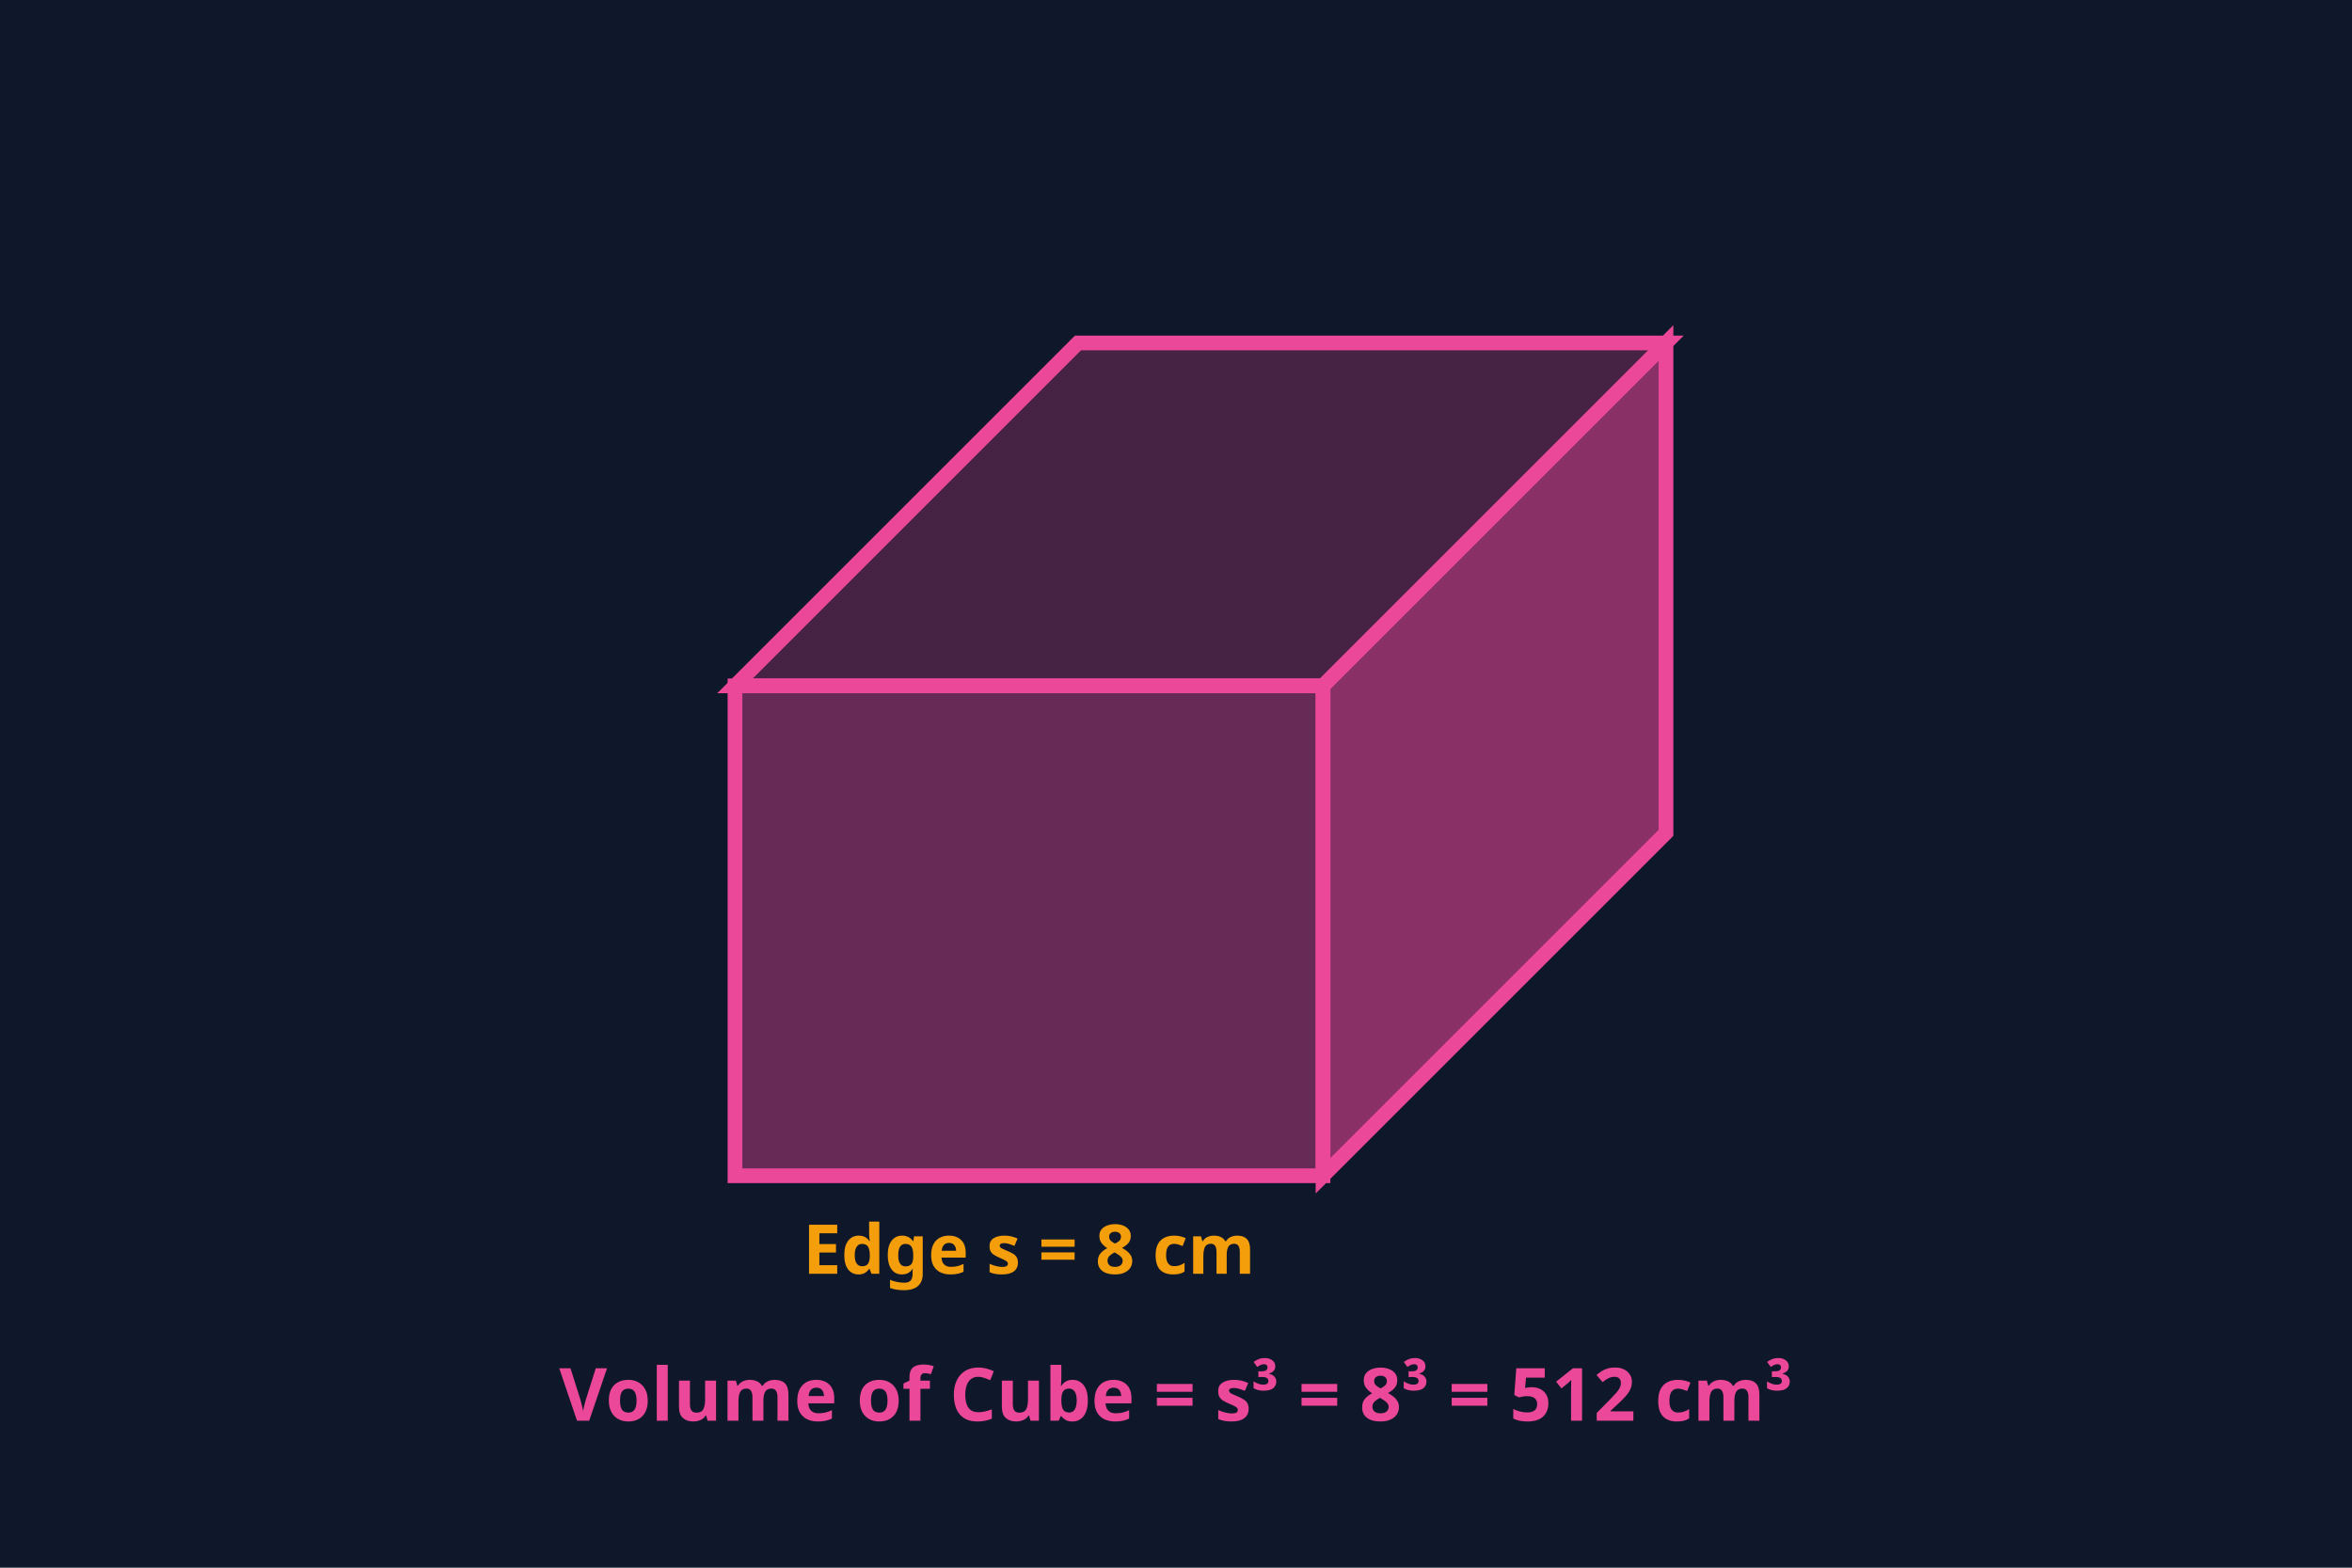
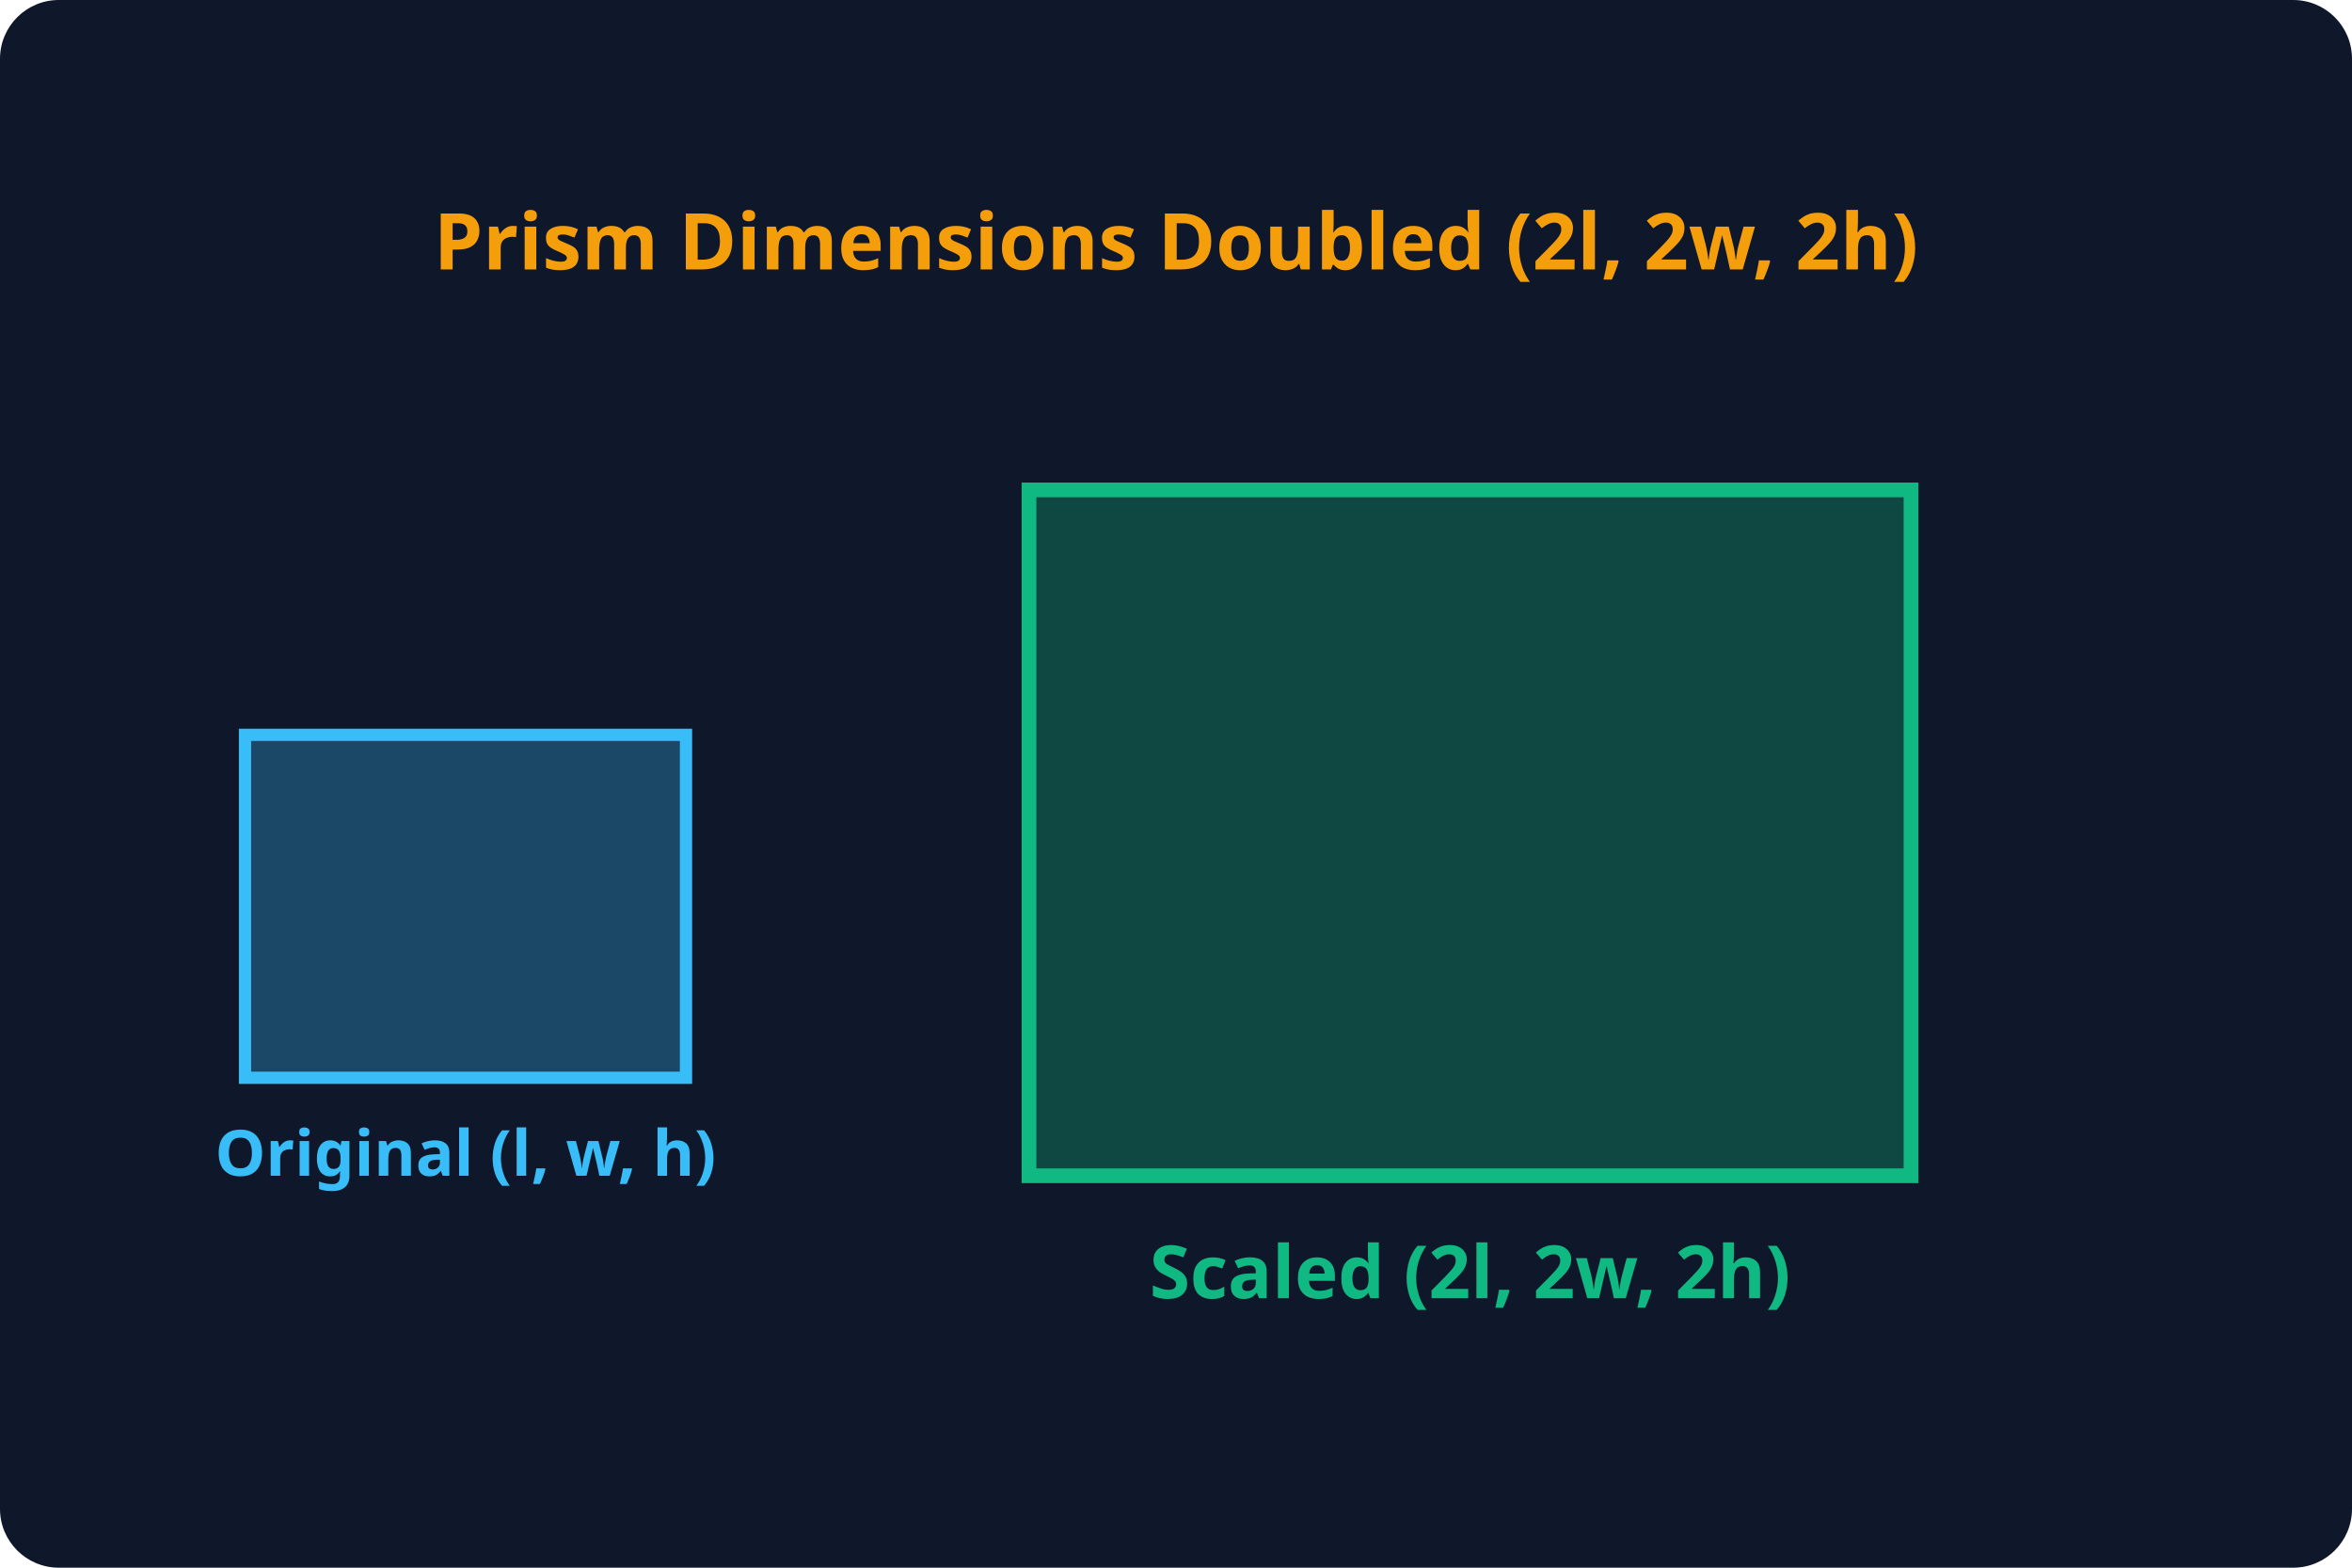
<svg xmlns="http://www.w3.org/2000/svg" width="480" height="320" viewBox="0 0 480 320">
  <defs>
    <marker id="arrow" viewBox="0 0 10 10" refX="5" refY="5" markerWidth="6" markerHeight="6" orient="auto-start-reverse">
      <path d="M 0 0 L 10 5 L 0 10 z" fill="#f59e0b" />
    </marker>
  </defs>
-   <rect width="100%" height="100%" fill="#0f172a" />
-   <g transform="translate(120, 30)">
-     <polygon points="30,110 150,110 150,210 30,210" fill="rgba(236, 72, 153, 0.4)" stroke="#ec4899" stroke-width="3" />
-     <polygon points="30,110 100,40 220,40 150,110" fill="rgba(236, 72, 153, 0.25)" stroke="#ec4899" stroke-width="3" />
-     <polygon points="150,110 220,40 220,140 150,210" fill="rgba(236, 72, 153, 0.55)" stroke="#ec4899" stroke-width="3" />
-     <text x="90" y="230" text-anchor="middle" font-family="sans-serif" font-size="14" fill="#f59e0b" font-weight="bold">Edge s = 8 cm</text>
-     <text x="120" y="260" text-anchor="middle" font-family="sans-serif" font-size="15" fill="#ec4899" font-weight="bold">Volume of Cube = s³ = 8³ = 512 cm³</text>
+   <rect width="100%" height="100%" fill="#0f172a" rx="12" />
+   <g transform="translate(30, 40)">
+     <text x="210" y="15" text-anchor="middle" font-family="sans-serif" font-size="16" fill="#f59e0b" font-weight="bold">Prism Dimensions Doubled (2l, 2w, 2h)</text>
+     <polygon points="20,110 110,110 110,180 20,180" fill="rgba(56, 189, 248, 0.3)" stroke="#38bdf8" stroke-width="2.5" />
+     <text x="65" y="200" text-anchor="middle" font-family="sans-serif" font-size="13" fill="#38bdf8" font-weight="bold">Original (l, w, h)</text>
+     <polygon points="180,60 360,60 360,200 180,200" fill="rgba(16, 185, 129, 0.3)" stroke="#10b981" stroke-width="3" />
+     <text x="270" y="225" text-anchor="middle" font-family="sans-serif" font-size="15" fill="#10b981" font-weight="bold">Scaled (2l, 2w, 2h)</text>
  </g>
</svg>
